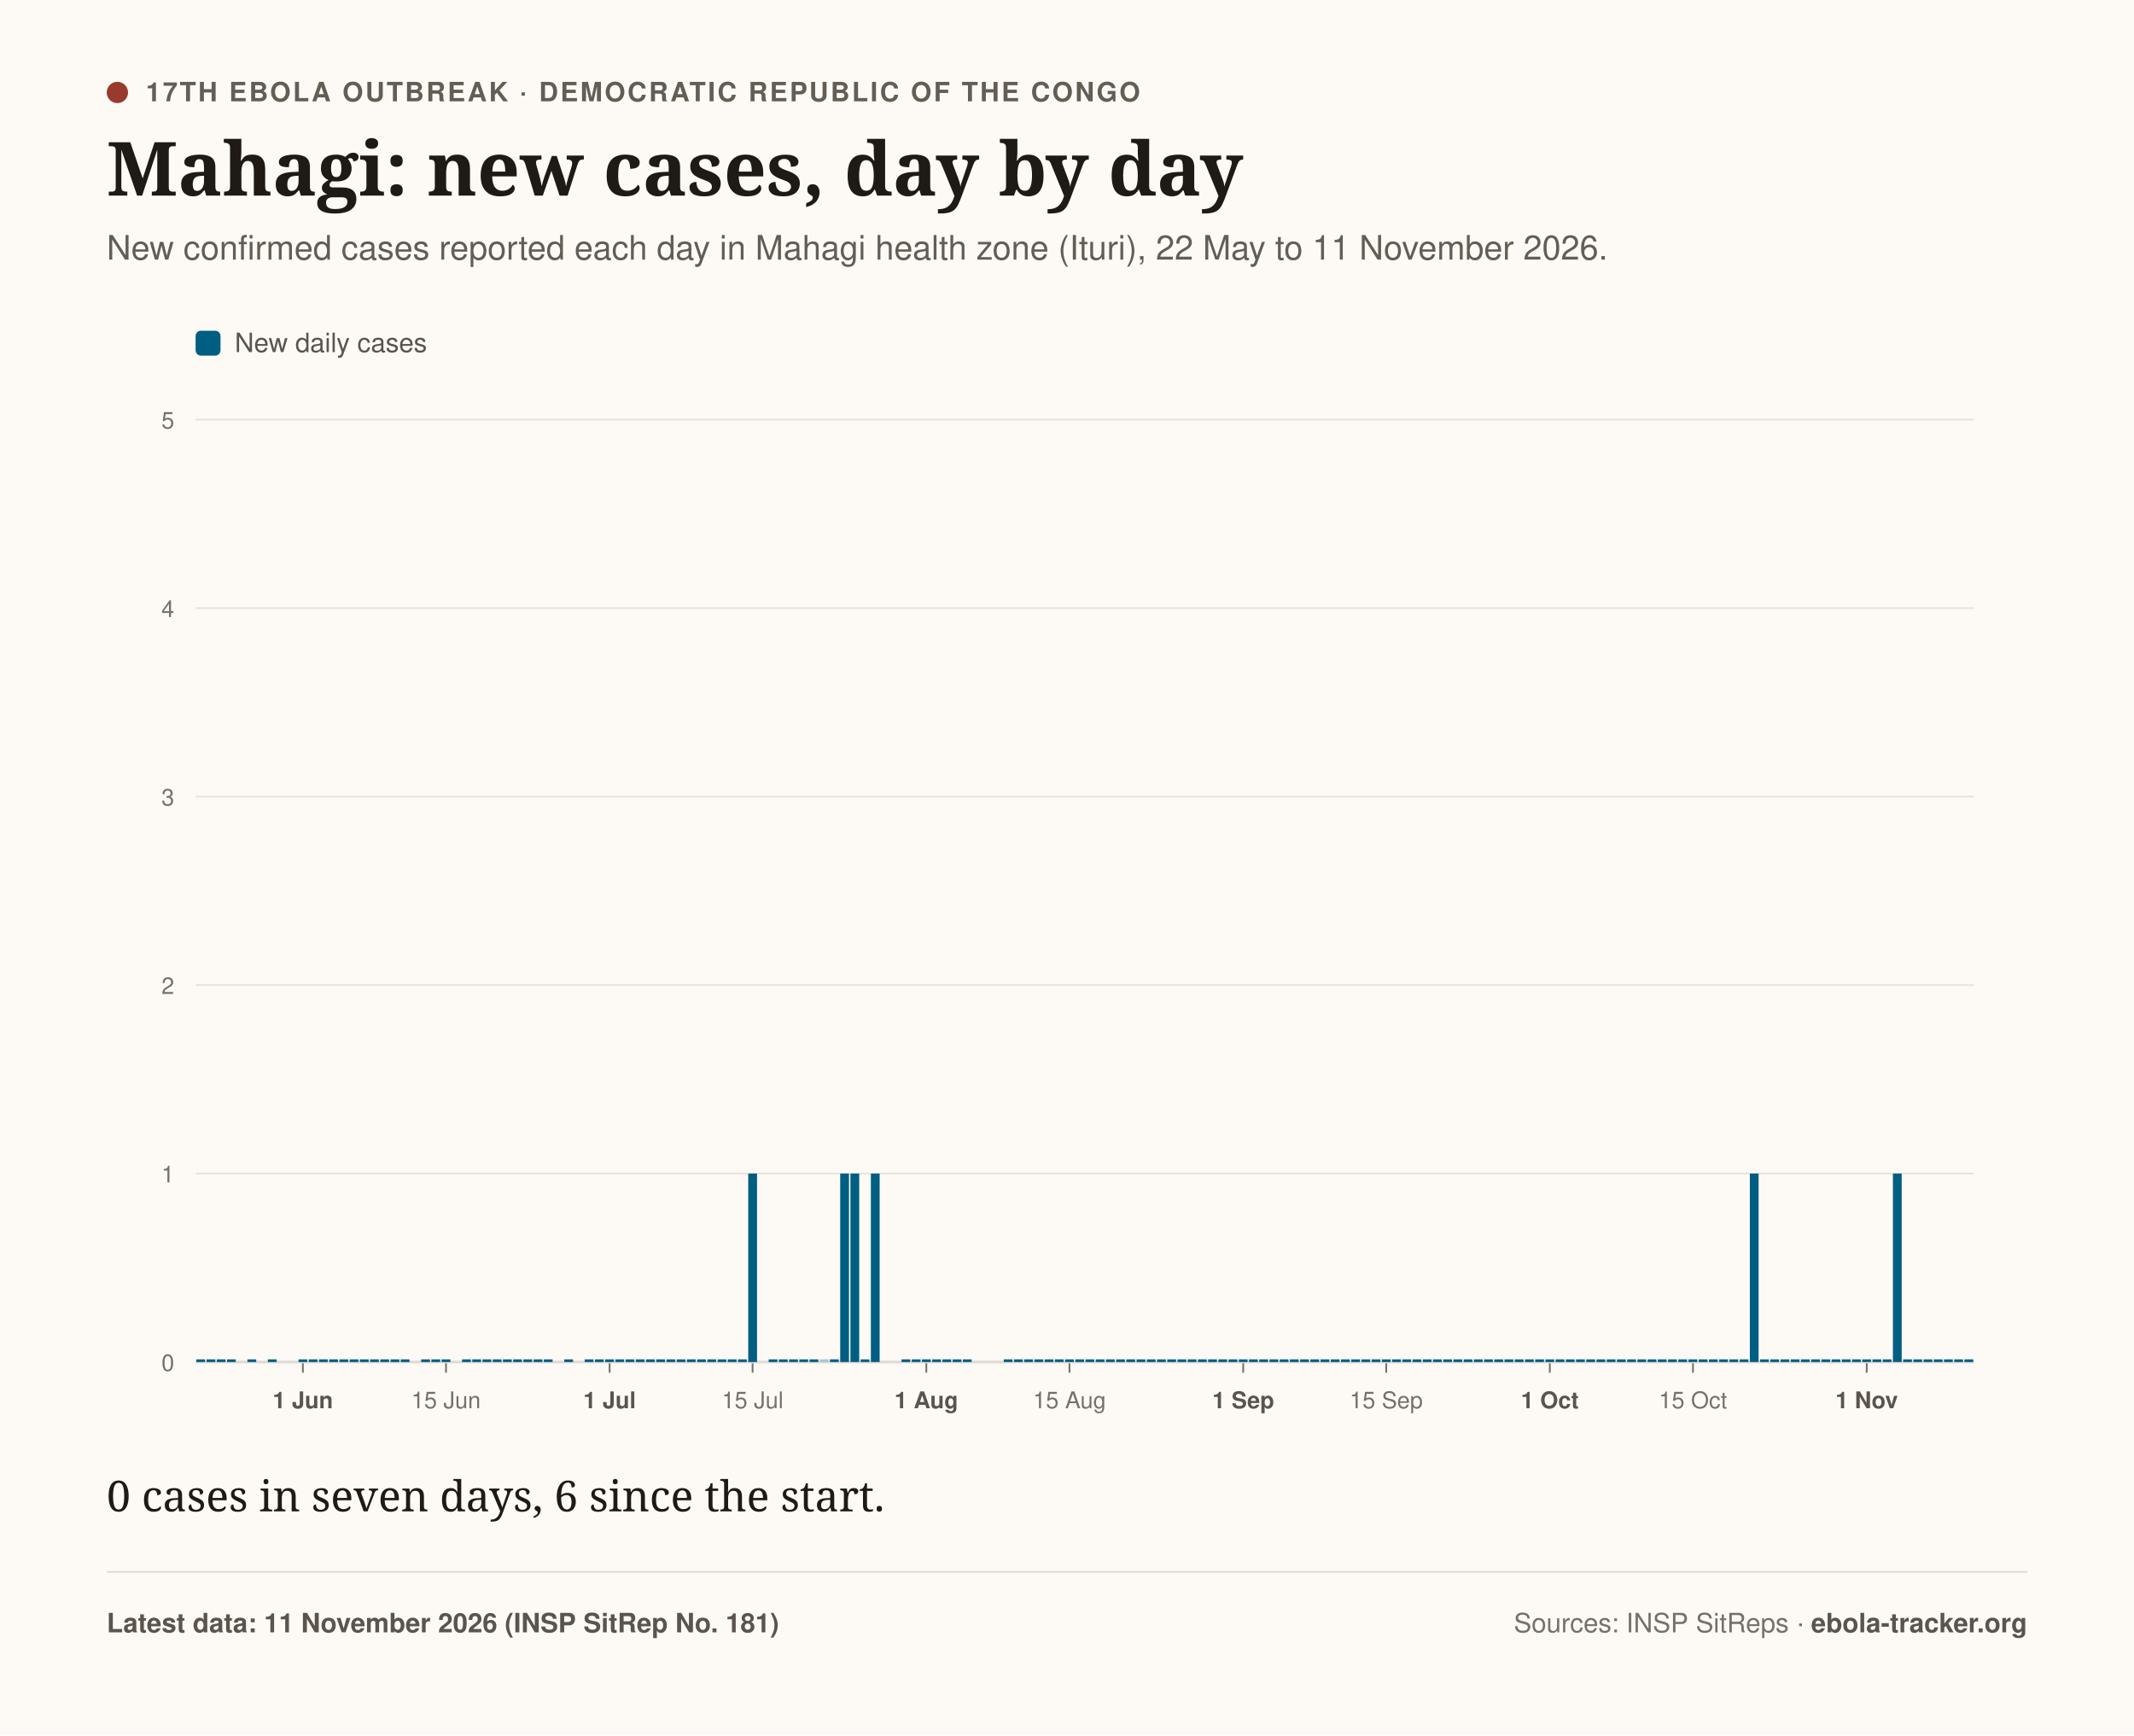
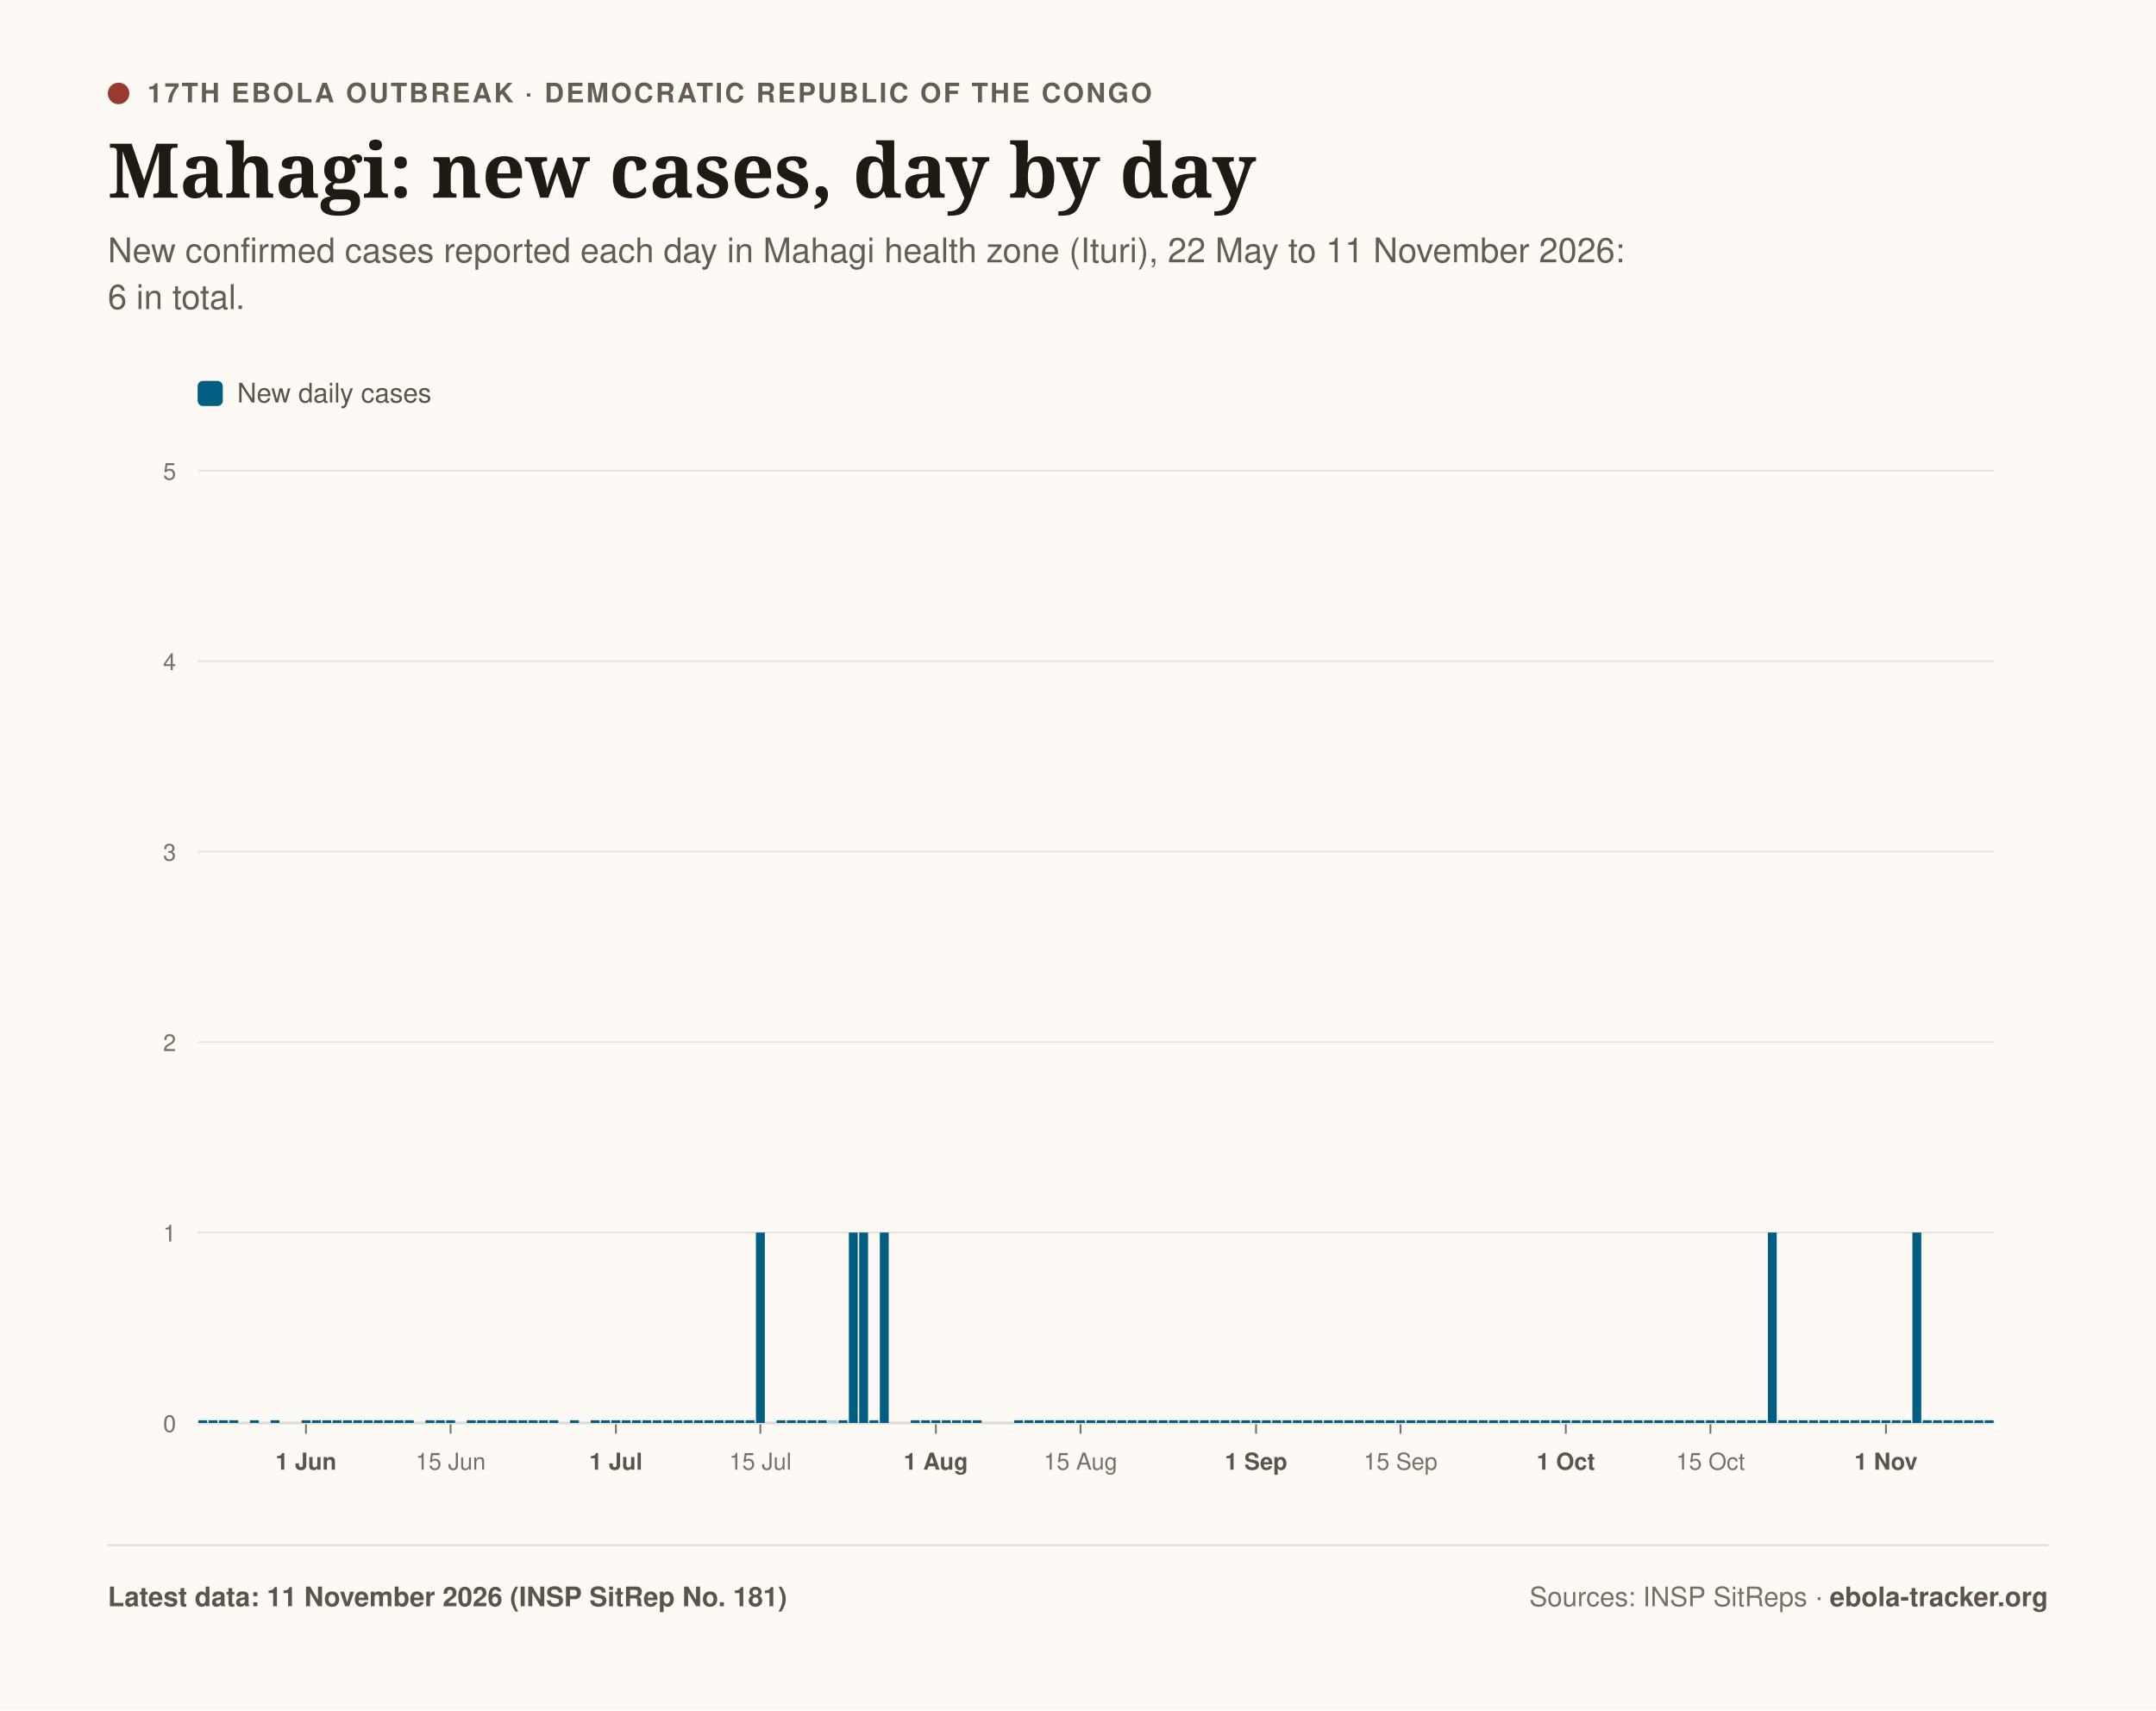
- <svg xmlns="http://www.w3.org/2000/svg" viewBox="0 0 1200 976" role="img" aria-label="Mahagi: new cases, day by day. New confirmed cases reported each day in Mahagi health zone (Ituri), 22 May to 11 November 2026.">
-   <rect width="1200" height="976" fill="#FDFAF6" />
+ <svg xmlns="http://www.w3.org/2000/svg" viewBox="0 0 1200 952" role="img" aria-label="Mahagi: new cases, day by day. New confirmed cases reported each day in Mahagi health zone (Ituri), 22 May to 11 November 2026: 6 in total.">
+   <rect width="1200" height="952" fill="#FDFAF6" />
  <circle cx="66" cy="52" r="6" fill="#993A2E" />
  <text x="82.0" y="57.0" font-family="'Public Sans',Helvetica,Arial,sans-serif" font-size="15" font-weight="700" fill="#635D54" text-anchor="start" letter-spacing=".08em">17TH EBOLA OUTBREAK · DEMOCRATIC REPUBLIC OF THE CONGO</text>
  <text x="60.0" y="110.0" font-family="'Source Serif 4',Georgia,serif" font-size="42" font-weight="600" fill="#1F1A13" text-anchor="start">Mahagi: new cases, day by day</text>
-   <text x="60.0" y="146.0" font-family="'Public Sans',Helvetica,Arial,sans-serif" font-size="19" font-weight="400" fill="#635D54" text-anchor="start">New confirmed cases reported each day in Mahagi health zone (Ituri), 22 May to 11 November 2026.</text>
-   <rect x="110" y="186" width="14" height="14" rx="3" fill="#005E82" />
-   <text x="132.0" y="198.0" font-family="'Public Sans',Helvetica,Arial,sans-serif" font-size="15" font-weight="400" fill="#5A544C" text-anchor="start">New daily cases</text>
-   <line x1="110" x2="1110" y1="766.0" y2="766.0" stroke="#E7E4E0" />
-   <text x="98.0" y="771.0" font-family="'Public Sans',Helvetica,Arial,sans-serif" font-size="13" font-weight="400" fill="#777068" text-anchor="end">0</text>
-   <line x1="110" x2="1110" y1="660.0" y2="660.0" stroke="#E7E4E0" />
-   <text x="98.0" y="665.0" font-family="'Public Sans',Helvetica,Arial,sans-serif" font-size="13" font-weight="400" fill="#777068" text-anchor="end">1</text>
-   <line x1="110" x2="1110" y1="554.0" y2="554.0" stroke="#E7E4E0" />
-   <text x="98.0" y="559.0" font-family="'Public Sans',Helvetica,Arial,sans-serif" font-size="13" font-weight="400" fill="#777068" text-anchor="end">2</text>
-   <line x1="110" x2="1110" y1="448.0" y2="448.0" stroke="#E7E4E0" />
-   <text x="98.0" y="453.0" font-family="'Public Sans',Helvetica,Arial,sans-serif" font-size="13" font-weight="400" fill="#777068" text-anchor="end">3</text>
-   <line x1="110" x2="1110" y1="342.0" y2="342.0" stroke="#E7E4E0" />
-   <text x="98.0" y="347.0" font-family="'Public Sans',Helvetica,Arial,sans-serif" font-size="13" font-weight="400" fill="#777068" text-anchor="end">4</text>
-   <line x1="110" x2="1110" y1="236.0" y2="236.0" stroke="#E7E4E0" />
-   <text x="98.0" y="241.0" font-family="'Public Sans',Helvetica,Arial,sans-serif" font-size="13" font-weight="400" fill="#777068" text-anchor="end">5</text>
-   <line x1="170.3" x2="170.3" y1="766" y2="772" stroke="#777068" />
-   <text x="170.3" y="792.0" font-family="'Public Sans',Helvetica,Arial,sans-serif" font-size="13" font-weight="600" fill="#5A544C" text-anchor="middle">1 Jun</text>
-   <line x1="250.8" x2="250.8" y1="766" y2="772" stroke="#777068" />
-   <text x="250.8" y="792.0" font-family="'Public Sans',Helvetica,Arial,sans-serif" font-size="13" font-weight="400" fill="#777068" text-anchor="middle">15 Jun</text>
-   <line x1="342.8" x2="342.8" y1="766" y2="772" stroke="#777068" />
-   <text x="342.8" y="792.0" font-family="'Public Sans',Helvetica,Arial,sans-serif" font-size="13" font-weight="600" fill="#5A544C" text-anchor="middle">1 Jul</text>
-   <line x1="423.2" x2="423.2" y1="766" y2="772" stroke="#777068" />
-   <text x="423.2" y="792.0" font-family="'Public Sans',Helvetica,Arial,sans-serif" font-size="13" font-weight="400" fill="#777068" text-anchor="middle">15 Jul</text>
-   <line x1="520.9" x2="520.9" y1="766" y2="772" stroke="#777068" />
-   <text x="520.9" y="792.0" font-family="'Public Sans',Helvetica,Arial,sans-serif" font-size="13" font-weight="600" fill="#5A544C" text-anchor="middle">1 Aug</text>
-   <line x1="601.4" x2="601.4" y1="766" y2="772" stroke="#777068" />
-   <text x="601.4" y="792.0" font-family="'Public Sans',Helvetica,Arial,sans-serif" font-size="13" font-weight="400" fill="#777068" text-anchor="middle">15 Aug</text>
-   <line x1="699.1" x2="699.1" y1="766" y2="772" stroke="#777068" />
-   <text x="699.1" y="792.0" font-family="'Public Sans',Helvetica,Arial,sans-serif" font-size="13" font-weight="600" fill="#5A544C" text-anchor="middle">1 Sep</text>
-   <line x1="779.5" x2="779.5" y1="766" y2="772" stroke="#777068" />
-   <text x="779.5" y="792.0" font-family="'Public Sans',Helvetica,Arial,sans-serif" font-size="13" font-weight="400" fill="#777068" text-anchor="middle">15 Sep</text>
-   <line x1="871.5" x2="871.5" y1="766" y2="772" stroke="#777068" />
-   <text x="871.5" y="792.0" font-family="'Public Sans',Helvetica,Arial,sans-serif" font-size="13" font-weight="600" fill="#5A544C" text-anchor="middle">1 Oct</text>
-   <line x1="952.0" x2="952.0" y1="766" y2="772" stroke="#777068" />
-   <text x="952.0" y="792.0" font-family="'Public Sans',Helvetica,Arial,sans-serif" font-size="13" font-weight="400" fill="#777068" text-anchor="middle">15 Oct</text>
-   <line x1="1049.7" x2="1049.7" y1="766" y2="772" stroke="#777068" />
-   <text x="1049.7" y="792.0" font-family="'Public Sans',Helvetica,Arial,sans-serif" font-size="13" font-weight="600" fill="#5A544C" text-anchor="middle">1 Nov</text>
-   <line x1="110" x2="1110" y1="766" y2="766" stroke="#DEDAD5" stroke-width="1.5" />
-   <rect x="110.40" y="764.50" width="4.94" height="1.50" fill="#005E82" />
-   <rect x="116.15" y="764.50" width="4.94" height="1.50" fill="#005E82" />
-   <rect x="121.90" y="764.50" width="4.94" height="1.50" fill="#005E82" />
-   <rect x="127.64" y="764.50" width="4.94" height="1.50" fill="#005E82" />
-   <rect x="139.14" y="764.50" width="4.94" height="1.50" fill="#005E82" />
-   <rect x="150.63" y="764.50" width="4.94" height="1.50" fill="#005E82" />
-   <rect x="167.87" y="764.50" width="4.94" height="1.50" fill="#005E82" />
-   <rect x="173.62" y="764.50" width="4.94" height="1.50" fill="#005E82" />
-   <rect x="179.37" y="764.50" width="4.94" height="1.50" fill="#005E82" />
-   <rect x="185.11" y="764.50" width="4.94" height="1.50" fill="#005E82" />
-   <rect x="190.86" y="764.50" width="4.94" height="1.50" fill="#005E82" />
-   <rect x="196.61" y="764.50" width="4.94" height="1.50" fill="#005E82" />
-   <rect x="202.36" y="764.50" width="4.94" height="1.50" fill="#005E82" />
-   <rect x="208.10" y="764.50" width="4.94" height="1.50" fill="#005E82" />
-   <rect x="213.85" y="764.50" width="4.94" height="1.50" fill="#005E82" />
-   <rect x="219.60" y="764.50" width="4.94" height="1.50" fill="#005E82" />
-   <rect x="225.34" y="764.50" width="4.94" height="1.50" fill="#005E82" />
-   <rect x="236.84" y="764.50" width="4.94" height="1.50" fill="#005E82" />
-   <rect x="242.59" y="764.50" width="4.94" height="1.50" fill="#005E82" />
-   <rect x="248.33" y="764.50" width="4.94" height="1.50" fill="#005E82" />
-   <rect x="259.83" y="764.50" width="4.94" height="1.50" fill="#005E82" />
-   <rect x="265.57" y="764.50" width="4.94" height="1.50" fill="#005E82" />
-   <rect x="271.32" y="764.50" width="4.94" height="1.50" fill="#005E82" />
-   <rect x="277.07" y="764.50" width="4.94" height="1.50" fill="#005E82" />
-   <rect x="282.82" y="764.50" width="4.94" height="1.50" fill="#005E82" />
-   <rect x="288.56" y="764.50" width="4.94" height="1.50" fill="#005E82" />
-   <rect x="294.31" y="764.50" width="4.94" height="1.50" fill="#005E82" />
-   <rect x="300.06" y="764.50" width="4.94" height="1.50" fill="#005E82" />
-   <rect x="305.80" y="764.50" width="4.94" height="1.50" fill="#005E82" />
-   <rect x="317.30" y="764.50" width="4.94" height="1.50" fill="#005E82" />
-   <rect x="328.79" y="764.50" width="4.94" height="1.50" fill="#005E82" />
-   <rect x="334.54" y="764.50" width="4.94" height="1.50" fill="#005E82" />
-   <rect x="340.29" y="764.50" width="4.94" height="1.50" fill="#005E82" />
-   <rect x="346.03" y="764.50" width="4.94" height="1.50" fill="#005E82" />
-   <rect x="351.78" y="764.50" width="4.94" height="1.50" fill="#005E82" />
-   <rect x="357.53" y="764.50" width="4.94" height="1.50" fill="#005E82" />
-   <rect x="363.28" y="764.50" width="4.94" height="1.50" fill="#005E82" />
-   <rect x="369.02" y="764.50" width="4.94" height="1.50" fill="#005E82" />
-   <rect x="374.77" y="764.50" width="4.94" height="1.50" fill="#005E82" />
-   <rect x="380.52" y="764.50" width="4.94" height="1.50" fill="#005E82" />
-   <rect x="386.26" y="764.50" width="4.94" height="1.50" fill="#005E82" />
-   <rect x="392.01" y="764.50" width="4.94" height="1.50" fill="#005E82" />
-   <rect x="397.76" y="764.50" width="4.94" height="1.50" fill="#005E82" />
-   <rect x="403.51" y="764.50" width="4.94" height="1.50" fill="#005E82" />
-   <rect x="409.25" y="764.50" width="4.94" height="1.50" fill="#005E82" />
-   <rect x="415.00" y="764.50" width="4.94" height="1.50" fill="#005E82" />
-   <rect x="420.75" y="660.00" width="4.94" height="106.00" fill="#005E82" />
-   <rect x="432.24" y="764.50" width="4.94" height="1.50" fill="#005E82" />
-   <rect x="437.99" y="764.50" width="4.94" height="1.50" fill="#005E82" />
-   <rect x="443.74" y="764.50" width="4.94" height="1.50" fill="#005E82" />
-   <rect x="449.48" y="764.50" width="4.94" height="1.50" fill="#005E82" />
-   <rect x="455.23" y="764.50" width="4.94" height="1.50" fill="#005E82" />
-   <rect x="460.98" y="764.50" width="4.94" height="1.50" fill="#a6c7d3" />
-   <rect x="466.72" y="764.50" width="4.94" height="1.50" fill="#005E82" />
-   <rect x="472.47" y="660.00" width="4.94" height="106.00" fill="#005E82" />
-   <rect x="478.22" y="660.00" width="4.94" height="106.00" fill="#005E82" />
-   <rect x="483.97" y="764.50" width="4.94" height="1.50" fill="#005E82" />
-   <rect x="489.71" y="660.00" width="4.94" height="106.00" fill="#005E82" />
-   <rect x="506.95" y="764.50" width="4.94" height="1.50" fill="#005E82" />
-   <rect x="512.70" y="764.50" width="4.94" height="1.50" fill="#005E82" />
-   <rect x="518.45" y="764.50" width="4.94" height="1.50" fill="#005E82" />
-   <rect x="524.20" y="764.50" width="4.94" height="1.50" fill="#005E82" />
-   <rect x="529.94" y="764.50" width="4.94" height="1.50" fill="#005E82" />
-   <rect x="535.69" y="764.50" width="4.94" height="1.50" fill="#005E82" />
-   <rect x="541.44" y="764.50" width="4.94" height="1.50" fill="#005E82" />
-   <rect x="564.43" y="764.50" width="4.94" height="1.50" fill="#005E82" />
-   <rect x="570.17" y="764.50" width="4.94" height="1.50" fill="#005E82" />
-   <rect x="575.92" y="764.50" width="4.94" height="1.50" fill="#005E82" />
-   <rect x="581.67" y="764.50" width="4.94" height="1.50" fill="#005E82" />
-   <rect x="587.41" y="764.50" width="4.94" height="1.50" fill="#005E82" />
-   <rect x="593.16" y="764.50" width="4.94" height="1.50" fill="#005E82" />
-   <rect x="598.91" y="764.50" width="4.94" height="1.50" fill="#005E82" />
-   <rect x="604.66" y="764.50" width="4.94" height="1.50" fill="#005E82" />
-   <rect x="610.40" y="764.50" width="4.94" height="1.50" fill="#005E82" />
-   <rect x="616.15" y="764.50" width="4.94" height="1.50" fill="#005E82" />
-   <rect x="621.90" y="764.50" width="4.94" height="1.50" fill="#005E82" />
-   <rect x="627.64" y="764.50" width="4.94" height="1.50" fill="#005E82" />
-   <rect x="633.39" y="764.50" width="4.94" height="1.50" fill="#005E82" />
-   <rect x="639.14" y="764.50" width="4.94" height="1.50" fill="#005E82" />
-   <rect x="644.89" y="764.50" width="4.94" height="1.50" fill="#005E82" />
-   <rect x="650.63" y="764.50" width="4.94" height="1.50" fill="#005E82" />
-   <rect x="656.38" y="764.50" width="4.94" height="1.50" fill="#005E82" />
-   <rect x="662.13" y="764.50" width="4.94" height="1.50" fill="#005E82" />
-   <rect x="667.87" y="764.50" width="4.94" height="1.50" fill="#005E82" />
-   <rect x="673.62" y="764.50" width="4.94" height="1.50" fill="#005E82" />
-   <rect x="679.37" y="764.50" width="4.94" height="1.50" fill="#005E82" />
-   <rect x="685.11" y="764.50" width="4.94" height="1.50" fill="#005E82" />
-   <rect x="690.86" y="764.50" width="4.94" height="1.50" fill="#005E82" />
-   <rect x="696.61" y="764.50" width="4.94" height="1.50" fill="#005E82" />
-   <rect x="702.36" y="764.50" width="4.94" height="1.50" fill="#005E82" />
-   <rect x="708.10" y="764.50" width="4.94" height="1.50" fill="#005E82" />
-   <rect x="713.85" y="764.50" width="4.94" height="1.50" fill="#005E82" />
-   <rect x="719.60" y="764.50" width="4.94" height="1.50" fill="#005E82" />
-   <rect x="725.34" y="764.50" width="4.94" height="1.50" fill="#005E82" />
-   <rect x="731.09" y="764.50" width="4.94" height="1.50" fill="#005E82" />
-   <rect x="736.84" y="764.50" width="4.94" height="1.50" fill="#005E82" />
-   <rect x="742.59" y="764.50" width="4.94" height="1.50" fill="#005E82" />
-   <rect x="748.33" y="764.50" width="4.94" height="1.50" fill="#005E82" />
-   <rect x="754.08" y="764.50" width="4.94" height="1.50" fill="#005E82" />
-   <rect x="759.83" y="764.50" width="4.94" height="1.50" fill="#005E82" />
-   <rect x="765.57" y="764.50" width="4.94" height="1.50" fill="#005E82" />
-   <rect x="771.32" y="764.50" width="4.94" height="1.50" fill="#005E82" />
-   <rect x="777.07" y="764.50" width="4.94" height="1.50" fill="#005E82" />
-   <rect x="782.82" y="764.50" width="4.94" height="1.50" fill="#005E82" />
-   <rect x="788.56" y="764.50" width="4.94" height="1.50" fill="#005E82" />
-   <rect x="794.31" y="764.50" width="4.94" height="1.50" fill="#005E82" />
-   <rect x="800.06" y="764.50" width="4.94" height="1.50" fill="#005E82" />
-   <rect x="805.80" y="764.50" width="4.94" height="1.50" fill="#005E82" />
-   <rect x="811.55" y="764.50" width="4.94" height="1.50" fill="#005E82" />
-   <rect x="817.30" y="764.50" width="4.94" height="1.50" fill="#005E82" />
-   <rect x="823.05" y="764.50" width="4.94" height="1.50" fill="#005E82" />
-   <rect x="828.79" y="764.50" width="4.94" height="1.50" fill="#005E82" />
-   <rect x="834.54" y="764.50" width="4.94" height="1.50" fill="#005E82" />
-   <rect x="840.29" y="764.50" width="4.94" height="1.50" fill="#005E82" />
-   <rect x="846.03" y="764.50" width="4.94" height="1.50" fill="#005E82" />
-   <rect x="851.78" y="764.50" width="4.94" height="1.50" fill="#005E82" />
-   <rect x="857.53" y="764.50" width="4.94" height="1.50" fill="#005E82" />
-   <rect x="863.28" y="764.50" width="4.94" height="1.50" fill="#005E82" />
-   <rect x="869.02" y="764.50" width="4.94" height="1.50" fill="#005E82" />
-   <rect x="874.77" y="764.50" width="4.94" height="1.50" fill="#005E82" />
-   <rect x="880.52" y="764.50" width="4.94" height="1.50" fill="#005E82" />
-   <rect x="886.26" y="764.50" width="4.94" height="1.50" fill="#005E82" />
-   <rect x="892.01" y="764.50" width="4.94" height="1.50" fill="#005E82" />
-   <rect x="897.76" y="764.50" width="4.94" height="1.50" fill="#005E82" />
-   <rect x="903.51" y="764.50" width="4.94" height="1.50" fill="#005E82" />
-   <rect x="909.25" y="764.50" width="4.94" height="1.50" fill="#005E82" />
-   <rect x="915.00" y="764.50" width="4.94" height="1.50" fill="#005E82" />
-   <rect x="920.75" y="764.50" width="4.94" height="1.50" fill="#005E82" />
-   <rect x="926.49" y="764.50" width="4.94" height="1.50" fill="#005E82" />
-   <rect x="932.24" y="764.50" width="4.94" height="1.50" fill="#005E82" />
-   <rect x="937.99" y="764.50" width="4.94" height="1.50" fill="#005E82" />
-   <rect x="943.74" y="764.50" width="4.94" height="1.50" fill="#005E82" />
-   <rect x="949.48" y="764.50" width="4.94" height="1.50" fill="#005E82" />
-   <rect x="955.23" y="764.50" width="4.94" height="1.50" fill="#005E82" />
-   <rect x="960.98" y="764.50" width="4.94" height="1.50" fill="#005E82" />
-   <rect x="966.72" y="764.50" width="4.94" height="1.50" fill="#005E82" />
-   <rect x="972.47" y="764.50" width="4.94" height="1.50" fill="#005E82" />
-   <rect x="978.22" y="764.50" width="4.94" height="1.50" fill="#005E82" />
-   <rect x="983.97" y="660.00" width="4.94" height="106.00" fill="#005E82" />
-   <rect x="989.71" y="764.50" width="4.94" height="1.50" fill="#005E82" />
-   <rect x="995.46" y="764.50" width="4.94" height="1.50" fill="#005E82" />
-   <rect x="1001.21" y="764.50" width="4.94" height="1.50" fill="#005E82" />
-   <rect x="1006.95" y="764.50" width="4.94" height="1.50" fill="#005E82" />
-   <rect x="1012.70" y="764.50" width="4.94" height="1.50" fill="#005E82" />
-   <rect x="1018.45" y="764.50" width="4.94" height="1.50" fill="#005E82" />
-   <rect x="1024.20" y="764.50" width="4.94" height="1.50" fill="#005E82" />
-   <rect x="1029.94" y="764.50" width="4.94" height="1.50" fill="#005E82" />
-   <rect x="1035.69" y="764.50" width="4.94" height="1.50" fill="#005E82" />
-   <rect x="1041.44" y="764.50" width="4.94" height="1.50" fill="#005E82" />
-   <rect x="1047.18" y="764.50" width="4.94" height="1.50" fill="#005E82" />
-   <rect x="1052.93" y="764.50" width="4.94" height="1.50" fill="#005E82" />
-   <rect x="1058.68" y="764.50" width="4.94" height="1.50" fill="#005E82" />
-   <rect x="1064.43" y="660.00" width="4.94" height="106.00" fill="#005E82" />
-   <rect x="1070.17" y="764.50" width="4.94" height="1.50" fill="#005E82" />
-   <rect x="1075.92" y="764.50" width="4.94" height="1.50" fill="#005E82" />
-   <rect x="1081.67" y="764.50" width="4.94" height="1.50" fill="#005E82" />
-   <rect x="1087.41" y="764.50" width="4.94" height="1.50" fill="#005E82" />
-   <rect x="1093.16" y="764.50" width="4.94" height="1.50" fill="#005E82" />
-   <rect x="1098.91" y="764.50" width="4.94" height="1.50" fill="#005E82" />
-   <rect x="1104.66" y="764.50" width="4.94" height="1.50" fill="#005E82" />
-   <text x="60.0" y="850.0" font-family="'Source Serif 4',Georgia,serif" font-size="24" font-weight="400" fill="#1F1A13" text-anchor="start">0 cases in seven days, 6 since the start.</text>
-   <line x1="60" x2="1140" y1="884" y2="884" stroke="#DEDAD5" />
-   <text x="60.0" y="918.0" font-family="'Public Sans',Helvetica,Arial,sans-serif" font-size="15" font-weight="600" fill="#5A544C" text-anchor="start">Latest data: 11 November 2026 (INSP SitRep No. 181)</text>
-   <text x="1140" y="918" text-anchor="end" font-family="'Public Sans',Helvetica,Arial,sans-serif" font-size="15" fill="#777068">Sources: INSP SitReps · <tspan font-weight="700" fill="#5A544C">ebola-tracker.org</tspan>
+   <text x="60.0" y="146.0" font-family="'Public Sans',Helvetica,Arial,sans-serif" font-size="19" font-weight="400" fill="#635D54" text-anchor="start">New confirmed cases reported each day in Mahagi health zone (Ituri), 22 May to 11 November 2026:</text>
+   <text x="60.0" y="172.0" font-family="'Public Sans',Helvetica,Arial,sans-serif" font-size="19" font-weight="400" fill="#635D54" text-anchor="start">6 in total.</text>
+   <rect x="110" y="212" width="14" height="14" rx="3" fill="#005E82" />
+   <text x="132.0" y="224.0" font-family="'Public Sans',Helvetica,Arial,sans-serif" font-size="15" font-weight="400" fill="#5A544C" text-anchor="start">New daily cases</text>
+   <line x1="110" x2="1110" y1="792.0" y2="792.0" stroke="#E7E4E0" />
+   <text x="98.0" y="797.0" font-family="'Public Sans',Helvetica,Arial,sans-serif" font-size="13" font-weight="400" fill="#777068" text-anchor="end">0</text>
+   <line x1="110" x2="1110" y1="686.0" y2="686.0" stroke="#E7E4E0" />
+   <text x="98.0" y="691.0" font-family="'Public Sans',Helvetica,Arial,sans-serif" font-size="13" font-weight="400" fill="#777068" text-anchor="end">1</text>
+   <line x1="110" x2="1110" y1="580.0" y2="580.0" stroke="#E7E4E0" />
+   <text x="98.0" y="585.0" font-family="'Public Sans',Helvetica,Arial,sans-serif" font-size="13" font-weight="400" fill="#777068" text-anchor="end">2</text>
+   <line x1="110" x2="1110" y1="474.0" y2="474.0" stroke="#E7E4E0" />
+   <text x="98.0" y="479.0" font-family="'Public Sans',Helvetica,Arial,sans-serif" font-size="13" font-weight="400" fill="#777068" text-anchor="end">3</text>
+   <line x1="110" x2="1110" y1="368.0" y2="368.0" stroke="#E7E4E0" />
+   <text x="98.0" y="373.0" font-family="'Public Sans',Helvetica,Arial,sans-serif" font-size="13" font-weight="400" fill="#777068" text-anchor="end">4</text>
+   <line x1="110" x2="1110" y1="262.0" y2="262.0" stroke="#E7E4E0" />
+   <text x="98.0" y="267.0" font-family="'Public Sans',Helvetica,Arial,sans-serif" font-size="13" font-weight="400" fill="#777068" text-anchor="end">5</text>
+   <line x1="170.3" x2="170.3" y1="792" y2="798" stroke="#777068" />
+   <text x="170.3" y="818.0" font-family="'Public Sans',Helvetica,Arial,sans-serif" font-size="13" font-weight="600" fill="#5A544C" text-anchor="middle">1 Jun</text>
+   <line x1="250.8" x2="250.8" y1="792" y2="798" stroke="#777068" />
+   <text x="250.8" y="818.0" font-family="'Public Sans',Helvetica,Arial,sans-serif" font-size="13" font-weight="400" fill="#777068" text-anchor="middle">15 Jun</text>
+   <line x1="342.8" x2="342.8" y1="792" y2="798" stroke="#777068" />
+   <text x="342.8" y="818.0" font-family="'Public Sans',Helvetica,Arial,sans-serif" font-size="13" font-weight="600" fill="#5A544C" text-anchor="middle">1 Jul</text>
+   <line x1="423.2" x2="423.2" y1="792" y2="798" stroke="#777068" />
+   <text x="423.2" y="818.0" font-family="'Public Sans',Helvetica,Arial,sans-serif" font-size="13" font-weight="400" fill="#777068" text-anchor="middle">15 Jul</text>
+   <line x1="520.9" x2="520.9" y1="792" y2="798" stroke="#777068" />
+   <text x="520.9" y="818.0" font-family="'Public Sans',Helvetica,Arial,sans-serif" font-size="13" font-weight="600" fill="#5A544C" text-anchor="middle">1 Aug</text>
+   <line x1="601.4" x2="601.4" y1="792" y2="798" stroke="#777068" />
+   <text x="601.4" y="818.0" font-family="'Public Sans',Helvetica,Arial,sans-serif" font-size="13" font-weight="400" fill="#777068" text-anchor="middle">15 Aug</text>
+   <line x1="699.1" x2="699.1" y1="792" y2="798" stroke="#777068" />
+   <text x="699.1" y="818.0" font-family="'Public Sans',Helvetica,Arial,sans-serif" font-size="13" font-weight="600" fill="#5A544C" text-anchor="middle">1 Sep</text>
+   <line x1="779.5" x2="779.5" y1="792" y2="798" stroke="#777068" />
+   <text x="779.5" y="818.0" font-family="'Public Sans',Helvetica,Arial,sans-serif" font-size="13" font-weight="400" fill="#777068" text-anchor="middle">15 Sep</text>
+   <line x1="871.5" x2="871.5" y1="792" y2="798" stroke="#777068" />
+   <text x="871.5" y="818.0" font-family="'Public Sans',Helvetica,Arial,sans-serif" font-size="13" font-weight="600" fill="#5A544C" text-anchor="middle">1 Oct</text>
+   <line x1="952.0" x2="952.0" y1="792" y2="798" stroke="#777068" />
+   <text x="952.0" y="818.0" font-family="'Public Sans',Helvetica,Arial,sans-serif" font-size="13" font-weight="400" fill="#777068" text-anchor="middle">15 Oct</text>
+   <line x1="1049.7" x2="1049.7" y1="792" y2="798" stroke="#777068" />
+   <text x="1049.7" y="818.0" font-family="'Public Sans',Helvetica,Arial,sans-serif" font-size="13" font-weight="600" fill="#5A544C" text-anchor="middle">1 Nov</text>
+   <line x1="110" x2="1110" y1="792" y2="792" stroke="#DEDAD5" stroke-width="1.5" />
+   <rect x="110.40" y="790.50" width="4.94" height="1.50" fill="#005E82" />
+   <rect x="116.15" y="790.50" width="4.94" height="1.50" fill="#005E82" />
+   <rect x="121.90" y="790.50" width="4.94" height="1.50" fill="#005E82" />
+   <rect x="127.64" y="790.50" width="4.94" height="1.50" fill="#005E82" />
+   <rect x="139.14" y="790.50" width="4.94" height="1.50" fill="#005E82" />
+   <rect x="150.63" y="790.50" width="4.94" height="1.50" fill="#005E82" />
+   <rect x="167.87" y="790.50" width="4.94" height="1.50" fill="#005E82" />
+   <rect x="173.62" y="790.50" width="4.94" height="1.50" fill="#005E82" />
+   <rect x="179.37" y="790.50" width="4.94" height="1.50" fill="#005E82" />
+   <rect x="185.11" y="790.50" width="4.94" height="1.50" fill="#005E82" />
+   <rect x="190.86" y="790.50" width="4.94" height="1.50" fill="#005E82" />
+   <rect x="196.61" y="790.50" width="4.94" height="1.50" fill="#005E82" />
+   <rect x="202.36" y="790.50" width="4.94" height="1.50" fill="#005E82" />
+   <rect x="208.10" y="790.50" width="4.94" height="1.50" fill="#005E82" />
+   <rect x="213.85" y="790.50" width="4.94" height="1.50" fill="#005E82" />
+   <rect x="219.60" y="790.50" width="4.94" height="1.50" fill="#005E82" />
+   <rect x="225.34" y="790.50" width="4.94" height="1.50" fill="#005E82" />
+   <rect x="236.84" y="790.50" width="4.94" height="1.50" fill="#005E82" />
+   <rect x="242.59" y="790.50" width="4.94" height="1.50" fill="#005E82" />
+   <rect x="248.33" y="790.50" width="4.94" height="1.50" fill="#005E82" />
+   <rect x="259.83" y="790.50" width="4.94" height="1.50" fill="#005E82" />
+   <rect x="265.57" y="790.50" width="4.94" height="1.50" fill="#005E82" />
+   <rect x="271.32" y="790.50" width="4.94" height="1.50" fill="#005E82" />
+   <rect x="277.07" y="790.50" width="4.94" height="1.50" fill="#005E82" />
+   <rect x="282.82" y="790.50" width="4.94" height="1.50" fill="#005E82" />
+   <rect x="288.56" y="790.50" width="4.94" height="1.50" fill="#005E82" />
+   <rect x="294.31" y="790.50" width="4.94" height="1.50" fill="#005E82" />
+   <rect x="300.06" y="790.50" width="4.94" height="1.50" fill="#005E82" />
+   <rect x="305.80" y="790.50" width="4.94" height="1.50" fill="#005E82" />
+   <rect x="317.30" y="790.50" width="4.94" height="1.50" fill="#005E82" />
+   <rect x="328.79" y="790.50" width="4.94" height="1.50" fill="#005E82" />
+   <rect x="334.54" y="790.50" width="4.94" height="1.50" fill="#005E82" />
+   <rect x="340.29" y="790.50" width="4.94" height="1.50" fill="#005E82" />
+   <rect x="346.03" y="790.50" width="4.94" height="1.50" fill="#005E82" />
+   <rect x="351.78" y="790.50" width="4.94" height="1.50" fill="#005E82" />
+   <rect x="357.53" y="790.50" width="4.94" height="1.50" fill="#005E82" />
+   <rect x="363.28" y="790.50" width="4.94" height="1.50" fill="#005E82" />
+   <rect x="369.02" y="790.50" width="4.94" height="1.50" fill="#005E82" />
+   <rect x="374.77" y="790.50" width="4.94" height="1.50" fill="#005E82" />
+   <rect x="380.52" y="790.50" width="4.94" height="1.50" fill="#005E82" />
+   <rect x="386.26" y="790.50" width="4.94" height="1.50" fill="#005E82" />
+   <rect x="392.01" y="790.50" width="4.94" height="1.50" fill="#005E82" />
+   <rect x="397.76" y="790.50" width="4.94" height="1.50" fill="#005E82" />
+   <rect x="403.51" y="790.50" width="4.94" height="1.50" fill="#005E82" />
+   <rect x="409.25" y="790.50" width="4.94" height="1.50" fill="#005E82" />
+   <rect x="415.00" y="790.50" width="4.94" height="1.50" fill="#005E82" />
+   <rect x="420.75" y="686.00" width="4.94" height="106.00" fill="#005E82" />
+   <rect x="432.24" y="790.50" width="4.94" height="1.50" fill="#005E82" />
+   <rect x="437.99" y="790.50" width="4.94" height="1.50" fill="#005E82" />
+   <rect x="443.74" y="790.50" width="4.94" height="1.50" fill="#005E82" />
+   <rect x="449.48" y="790.50" width="4.94" height="1.50" fill="#005E82" />
+   <rect x="455.23" y="790.50" width="4.94" height="1.50" fill="#005E82" />
+   <rect x="460.98" y="790.50" width="4.94" height="1.50" fill="#a6c7d3" />
+   <rect x="466.72" y="790.50" width="4.94" height="1.50" fill="#005E82" />
+   <rect x="472.47" y="686.00" width="4.94" height="106.00" fill="#005E82" />
+   <rect x="478.22" y="686.00" width="4.94" height="106.00" fill="#005E82" />
+   <rect x="483.97" y="790.50" width="4.94" height="1.50" fill="#005E82" />
+   <rect x="489.71" y="686.00" width="4.94" height="106.00" fill="#005E82" />
+   <rect x="506.95" y="790.50" width="4.94" height="1.50" fill="#005E82" />
+   <rect x="512.70" y="790.50" width="4.94" height="1.50" fill="#005E82" />
+   <rect x="518.45" y="790.50" width="4.94" height="1.50" fill="#005E82" />
+   <rect x="524.20" y="790.50" width="4.94" height="1.50" fill="#005E82" />
+   <rect x="529.94" y="790.50" width="4.94" height="1.50" fill="#005E82" />
+   <rect x="535.69" y="790.50" width="4.94" height="1.50" fill="#005E82" />
+   <rect x="541.44" y="790.50" width="4.94" height="1.50" fill="#005E82" />
+   <rect x="564.43" y="790.50" width="4.94" height="1.50" fill="#005E82" />
+   <rect x="570.17" y="790.50" width="4.94" height="1.50" fill="#005E82" />
+   <rect x="575.92" y="790.50" width="4.94" height="1.50" fill="#005E82" />
+   <rect x="581.67" y="790.50" width="4.94" height="1.50" fill="#005E82" />
+   <rect x="587.41" y="790.50" width="4.94" height="1.50" fill="#005E82" />
+   <rect x="593.16" y="790.50" width="4.94" height="1.50" fill="#005E82" />
+   <rect x="598.91" y="790.50" width="4.94" height="1.50" fill="#005E82" />
+   <rect x="604.66" y="790.50" width="4.94" height="1.50" fill="#005E82" />
+   <rect x="610.40" y="790.50" width="4.94" height="1.50" fill="#005E82" />
+   <rect x="616.15" y="790.50" width="4.94" height="1.50" fill="#005E82" />
+   <rect x="621.90" y="790.50" width="4.94" height="1.50" fill="#005E82" />
+   <rect x="627.64" y="790.50" width="4.94" height="1.50" fill="#005E82" />
+   <rect x="633.39" y="790.50" width="4.94" height="1.50" fill="#005E82" />
+   <rect x="639.14" y="790.50" width="4.94" height="1.50" fill="#005E82" />
+   <rect x="644.89" y="790.50" width="4.94" height="1.50" fill="#005E82" />
+   <rect x="650.63" y="790.50" width="4.94" height="1.50" fill="#005E82" />
+   <rect x="656.38" y="790.50" width="4.94" height="1.50" fill="#005E82" />
+   <rect x="662.13" y="790.50" width="4.94" height="1.50" fill="#005E82" />
+   <rect x="667.87" y="790.50" width="4.94" height="1.50" fill="#005E82" />
+   <rect x="673.62" y="790.50" width="4.94" height="1.50" fill="#005E82" />
+   <rect x="679.37" y="790.50" width="4.94" height="1.50" fill="#005E82" />
+   <rect x="685.11" y="790.50" width="4.94" height="1.50" fill="#005E82" />
+   <rect x="690.86" y="790.50" width="4.94" height="1.50" fill="#005E82" />
+   <rect x="696.61" y="790.50" width="4.94" height="1.50" fill="#005E82" />
+   <rect x="702.36" y="790.50" width="4.94" height="1.50" fill="#005E82" />
+   <rect x="708.10" y="790.50" width="4.94" height="1.50" fill="#005E82" />
+   <rect x="713.85" y="790.50" width="4.94" height="1.50" fill="#005E82" />
+   <rect x="719.60" y="790.50" width="4.94" height="1.50" fill="#005E82" />
+   <rect x="725.34" y="790.50" width="4.94" height="1.50" fill="#005E82" />
+   <rect x="731.09" y="790.50" width="4.94" height="1.50" fill="#005E82" />
+   <rect x="736.84" y="790.50" width="4.94" height="1.50" fill="#005E82" />
+   <rect x="742.59" y="790.50" width="4.94" height="1.50" fill="#005E82" />
+   <rect x="748.33" y="790.50" width="4.94" height="1.50" fill="#005E82" />
+   <rect x="754.08" y="790.50" width="4.94" height="1.50" fill="#005E82" />
+   <rect x="759.83" y="790.50" width="4.94" height="1.50" fill="#005E82" />
+   <rect x="765.57" y="790.50" width="4.94" height="1.50" fill="#005E82" />
+   <rect x="771.32" y="790.50" width="4.94" height="1.50" fill="#005E82" />
+   <rect x="777.07" y="790.50" width="4.94" height="1.50" fill="#005E82" />
+   <rect x="782.82" y="790.50" width="4.94" height="1.50" fill="#005E82" />
+   <rect x="788.56" y="790.50" width="4.94" height="1.50" fill="#005E82" />
+   <rect x="794.31" y="790.50" width="4.94" height="1.50" fill="#005E82" />
+   <rect x="800.06" y="790.50" width="4.94" height="1.50" fill="#005E82" />
+   <rect x="805.80" y="790.50" width="4.94" height="1.50" fill="#005E82" />
+   <rect x="811.55" y="790.50" width="4.94" height="1.50" fill="#005E82" />
+   <rect x="817.30" y="790.50" width="4.94" height="1.50" fill="#005E82" />
+   <rect x="823.05" y="790.50" width="4.94" height="1.50" fill="#005E82" />
+   <rect x="828.79" y="790.50" width="4.94" height="1.50" fill="#005E82" />
+   <rect x="834.54" y="790.50" width="4.94" height="1.50" fill="#005E82" />
+   <rect x="840.29" y="790.50" width="4.94" height="1.50" fill="#005E82" />
+   <rect x="846.03" y="790.50" width="4.94" height="1.50" fill="#005E82" />
+   <rect x="851.78" y="790.50" width="4.94" height="1.50" fill="#005E82" />
+   <rect x="857.53" y="790.50" width="4.94" height="1.50" fill="#005E82" />
+   <rect x="863.28" y="790.50" width="4.94" height="1.50" fill="#005E82" />
+   <rect x="869.02" y="790.50" width="4.94" height="1.50" fill="#005E82" />
+   <rect x="874.77" y="790.50" width="4.94" height="1.50" fill="#005E82" />
+   <rect x="880.52" y="790.50" width="4.94" height="1.50" fill="#005E82" />
+   <rect x="886.26" y="790.50" width="4.94" height="1.50" fill="#005E82" />
+   <rect x="892.01" y="790.50" width="4.94" height="1.50" fill="#005E82" />
+   <rect x="897.76" y="790.50" width="4.94" height="1.50" fill="#005E82" />
+   <rect x="903.51" y="790.50" width="4.94" height="1.50" fill="#005E82" />
+   <rect x="909.25" y="790.50" width="4.94" height="1.50" fill="#005E82" />
+   <rect x="915.00" y="790.50" width="4.94" height="1.50" fill="#005E82" />
+   <rect x="920.75" y="790.50" width="4.94" height="1.50" fill="#005E82" />
+   <rect x="926.49" y="790.50" width="4.94" height="1.50" fill="#005E82" />
+   <rect x="932.24" y="790.50" width="4.94" height="1.50" fill="#005E82" />
+   <rect x="937.99" y="790.50" width="4.94" height="1.50" fill="#005E82" />
+   <rect x="943.74" y="790.50" width="4.94" height="1.50" fill="#005E82" />
+   <rect x="949.48" y="790.50" width="4.94" height="1.50" fill="#005E82" />
+   <rect x="955.23" y="790.50" width="4.94" height="1.50" fill="#005E82" />
+   <rect x="960.98" y="790.50" width="4.94" height="1.50" fill="#005E82" />
+   <rect x="966.72" y="790.50" width="4.94" height="1.50" fill="#005E82" />
+   <rect x="972.47" y="790.50" width="4.94" height="1.50" fill="#005E82" />
+   <rect x="978.22" y="790.50" width="4.94" height="1.50" fill="#005E82" />
+   <rect x="983.97" y="686.00" width="4.94" height="106.00" fill="#005E82" />
+   <rect x="989.71" y="790.50" width="4.94" height="1.50" fill="#005E82" />
+   <rect x="995.46" y="790.50" width="4.94" height="1.50" fill="#005E82" />
+   <rect x="1001.21" y="790.50" width="4.94" height="1.50" fill="#005E82" />
+   <rect x="1006.95" y="790.50" width="4.94" height="1.50" fill="#005E82" />
+   <rect x="1012.70" y="790.50" width="4.94" height="1.50" fill="#005E82" />
+   <rect x="1018.45" y="790.50" width="4.94" height="1.50" fill="#005E82" />
+   <rect x="1024.20" y="790.50" width="4.94" height="1.50" fill="#005E82" />
+   <rect x="1029.94" y="790.50" width="4.94" height="1.50" fill="#005E82" />
+   <rect x="1035.69" y="790.50" width="4.94" height="1.50" fill="#005E82" />
+   <rect x="1041.44" y="790.50" width="4.94" height="1.50" fill="#005E82" />
+   <rect x="1047.18" y="790.50" width="4.94" height="1.50" fill="#005E82" />
+   <rect x="1052.93" y="790.50" width="4.94" height="1.50" fill="#005E82" />
+   <rect x="1058.68" y="790.50" width="4.94" height="1.50" fill="#005E82" />
+   <rect x="1064.43" y="686.00" width="4.94" height="106.00" fill="#005E82" />
+   <rect x="1070.17" y="790.50" width="4.94" height="1.50" fill="#005E82" />
+   <rect x="1075.92" y="790.50" width="4.94" height="1.50" fill="#005E82" />
+   <rect x="1081.67" y="790.50" width="4.94" height="1.50" fill="#005E82" />
+   <rect x="1087.41" y="790.50" width="4.94" height="1.50" fill="#005E82" />
+   <rect x="1093.16" y="790.50" width="4.94" height="1.50" fill="#005E82" />
+   <rect x="1098.91" y="790.50" width="4.94" height="1.50" fill="#005E82" />
+   <rect x="1104.66" y="790.50" width="4.94" height="1.50" fill="#005E82" />
+   <line x1="60" x2="1140" y1="860" y2="860" stroke="#DEDAD5" />
+   <text x="60.0" y="894.0" font-family="'Public Sans',Helvetica,Arial,sans-serif" font-size="15" font-weight="600" fill="#5A544C" text-anchor="start">Latest data: 11 November 2026 (INSP SitRep No. 181)</text>
+   <text x="1140" y="894" text-anchor="end" font-family="'Public Sans',Helvetica,Arial,sans-serif" font-size="15" fill="#777068">Sources: INSP SitReps · <tspan font-weight="700" fill="#5A544C">ebola-tracker.org</tspan>
  </text>
</svg>
